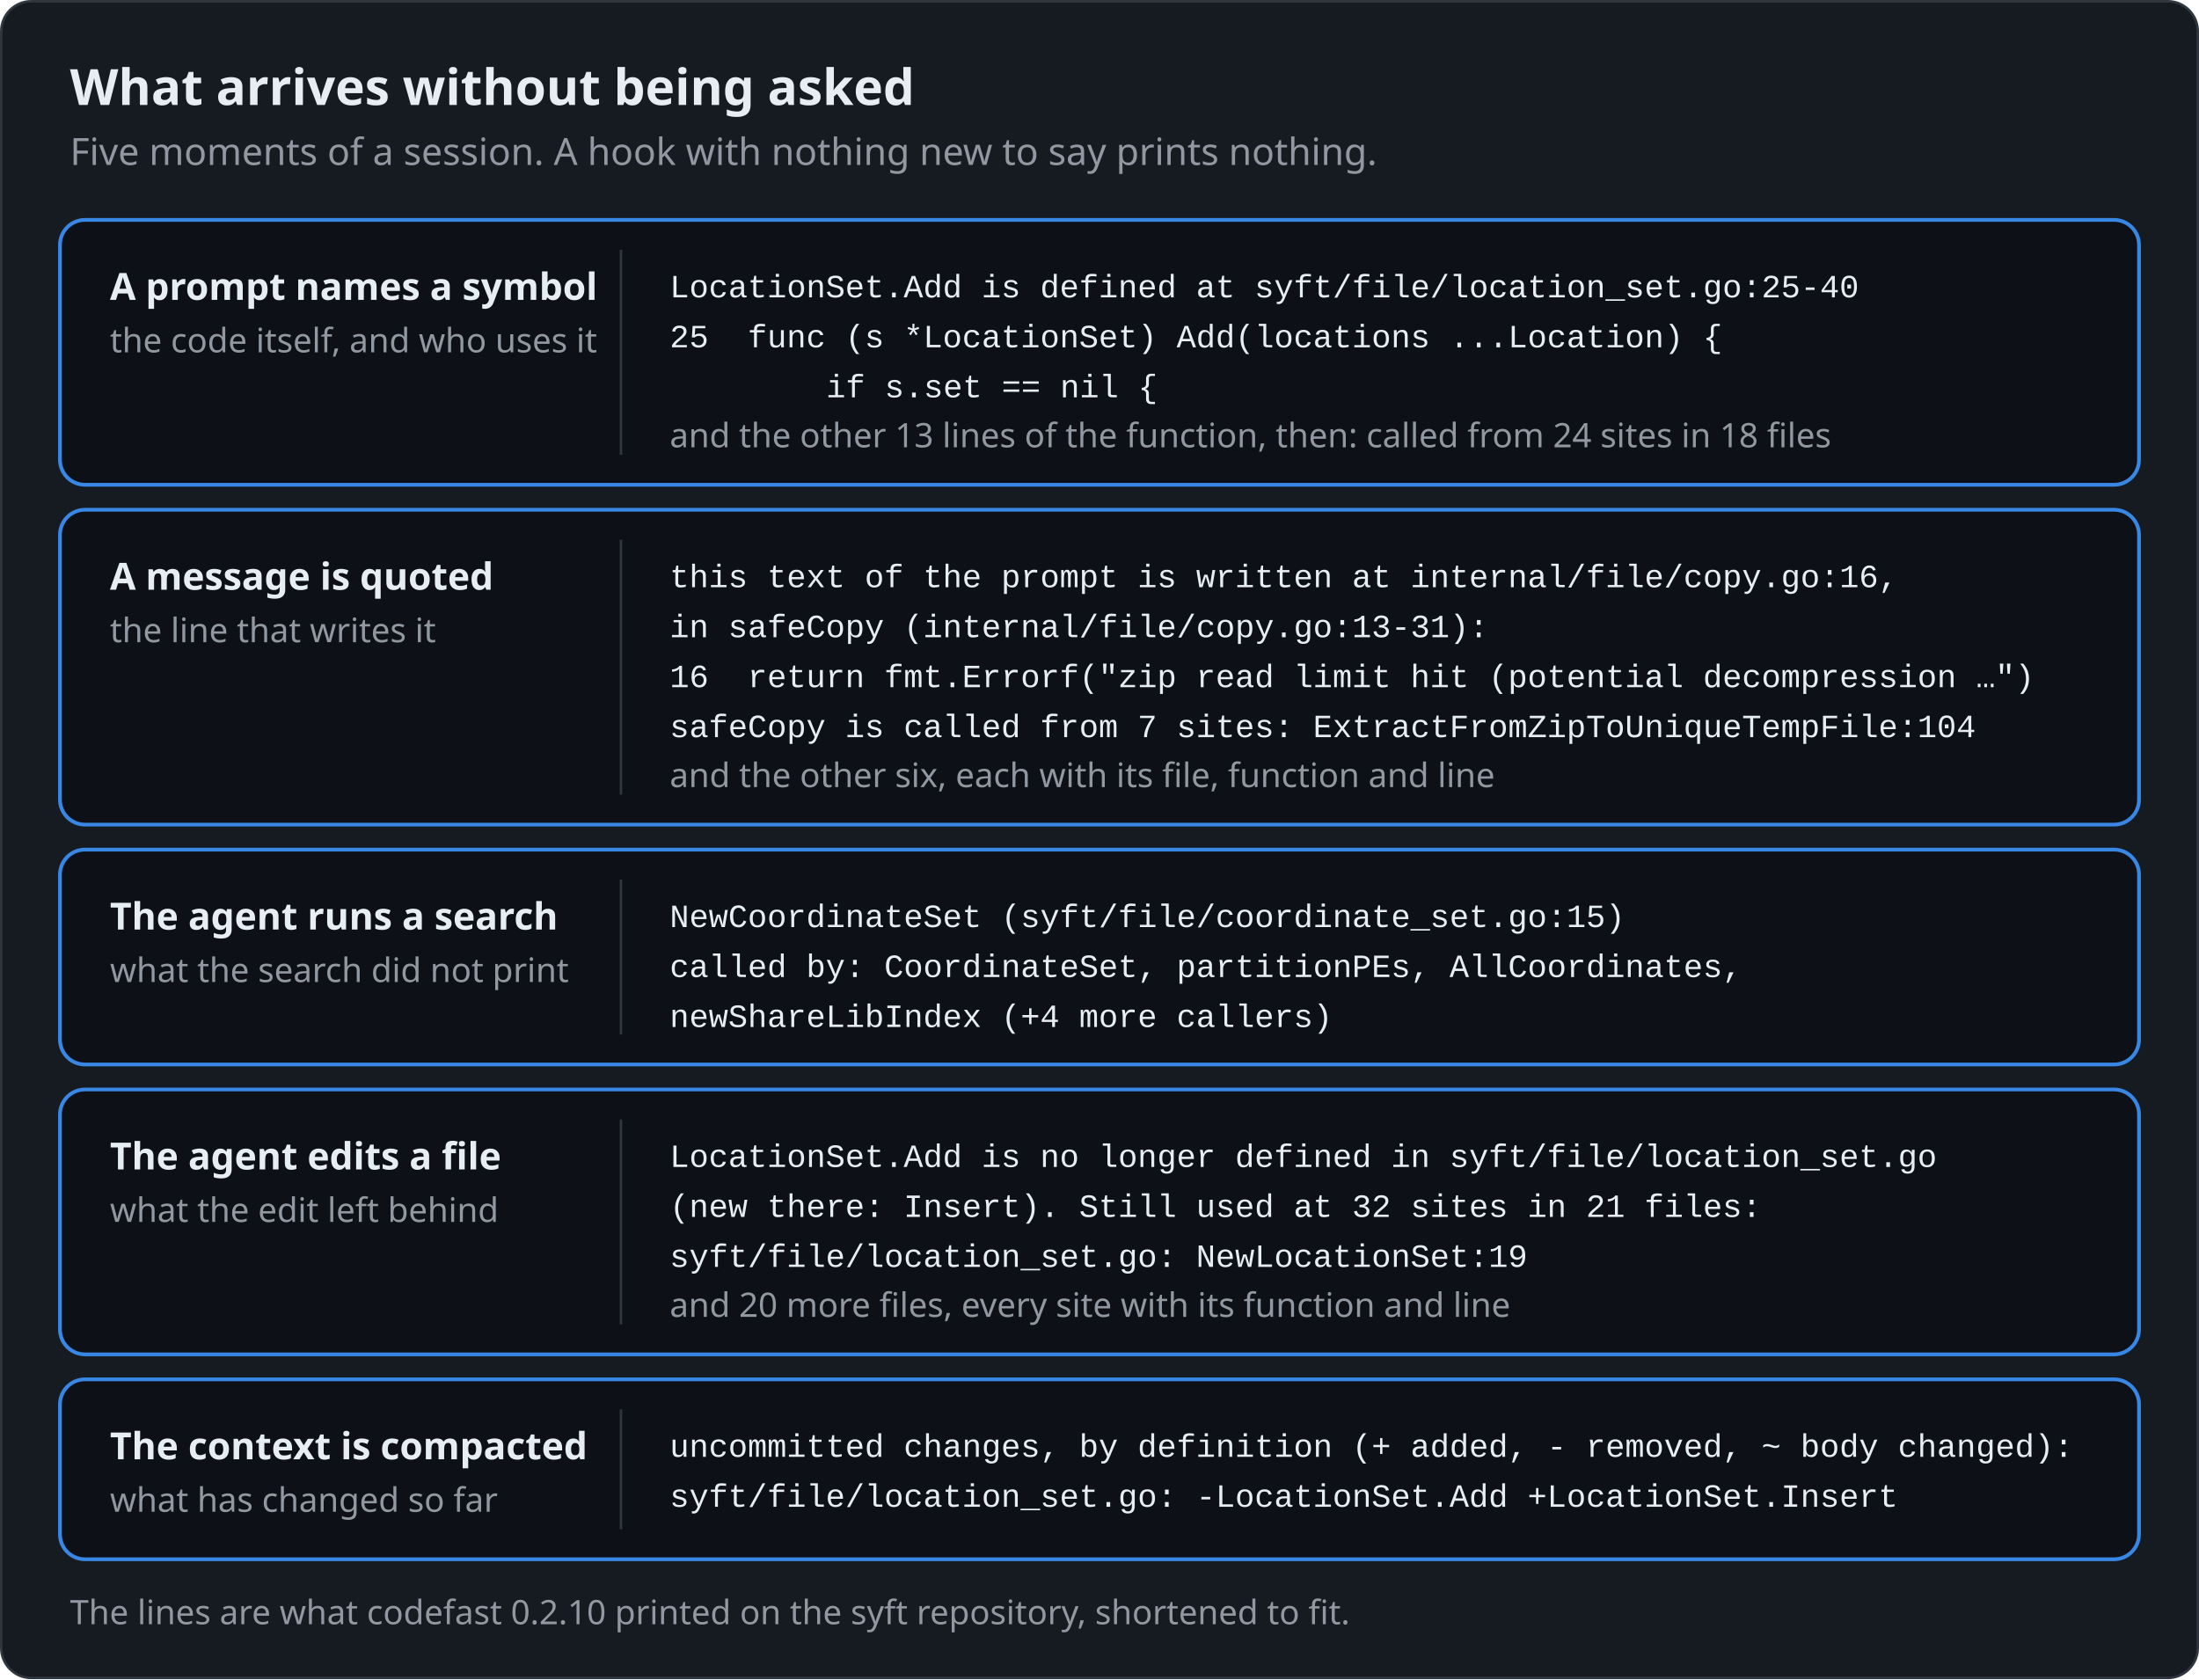
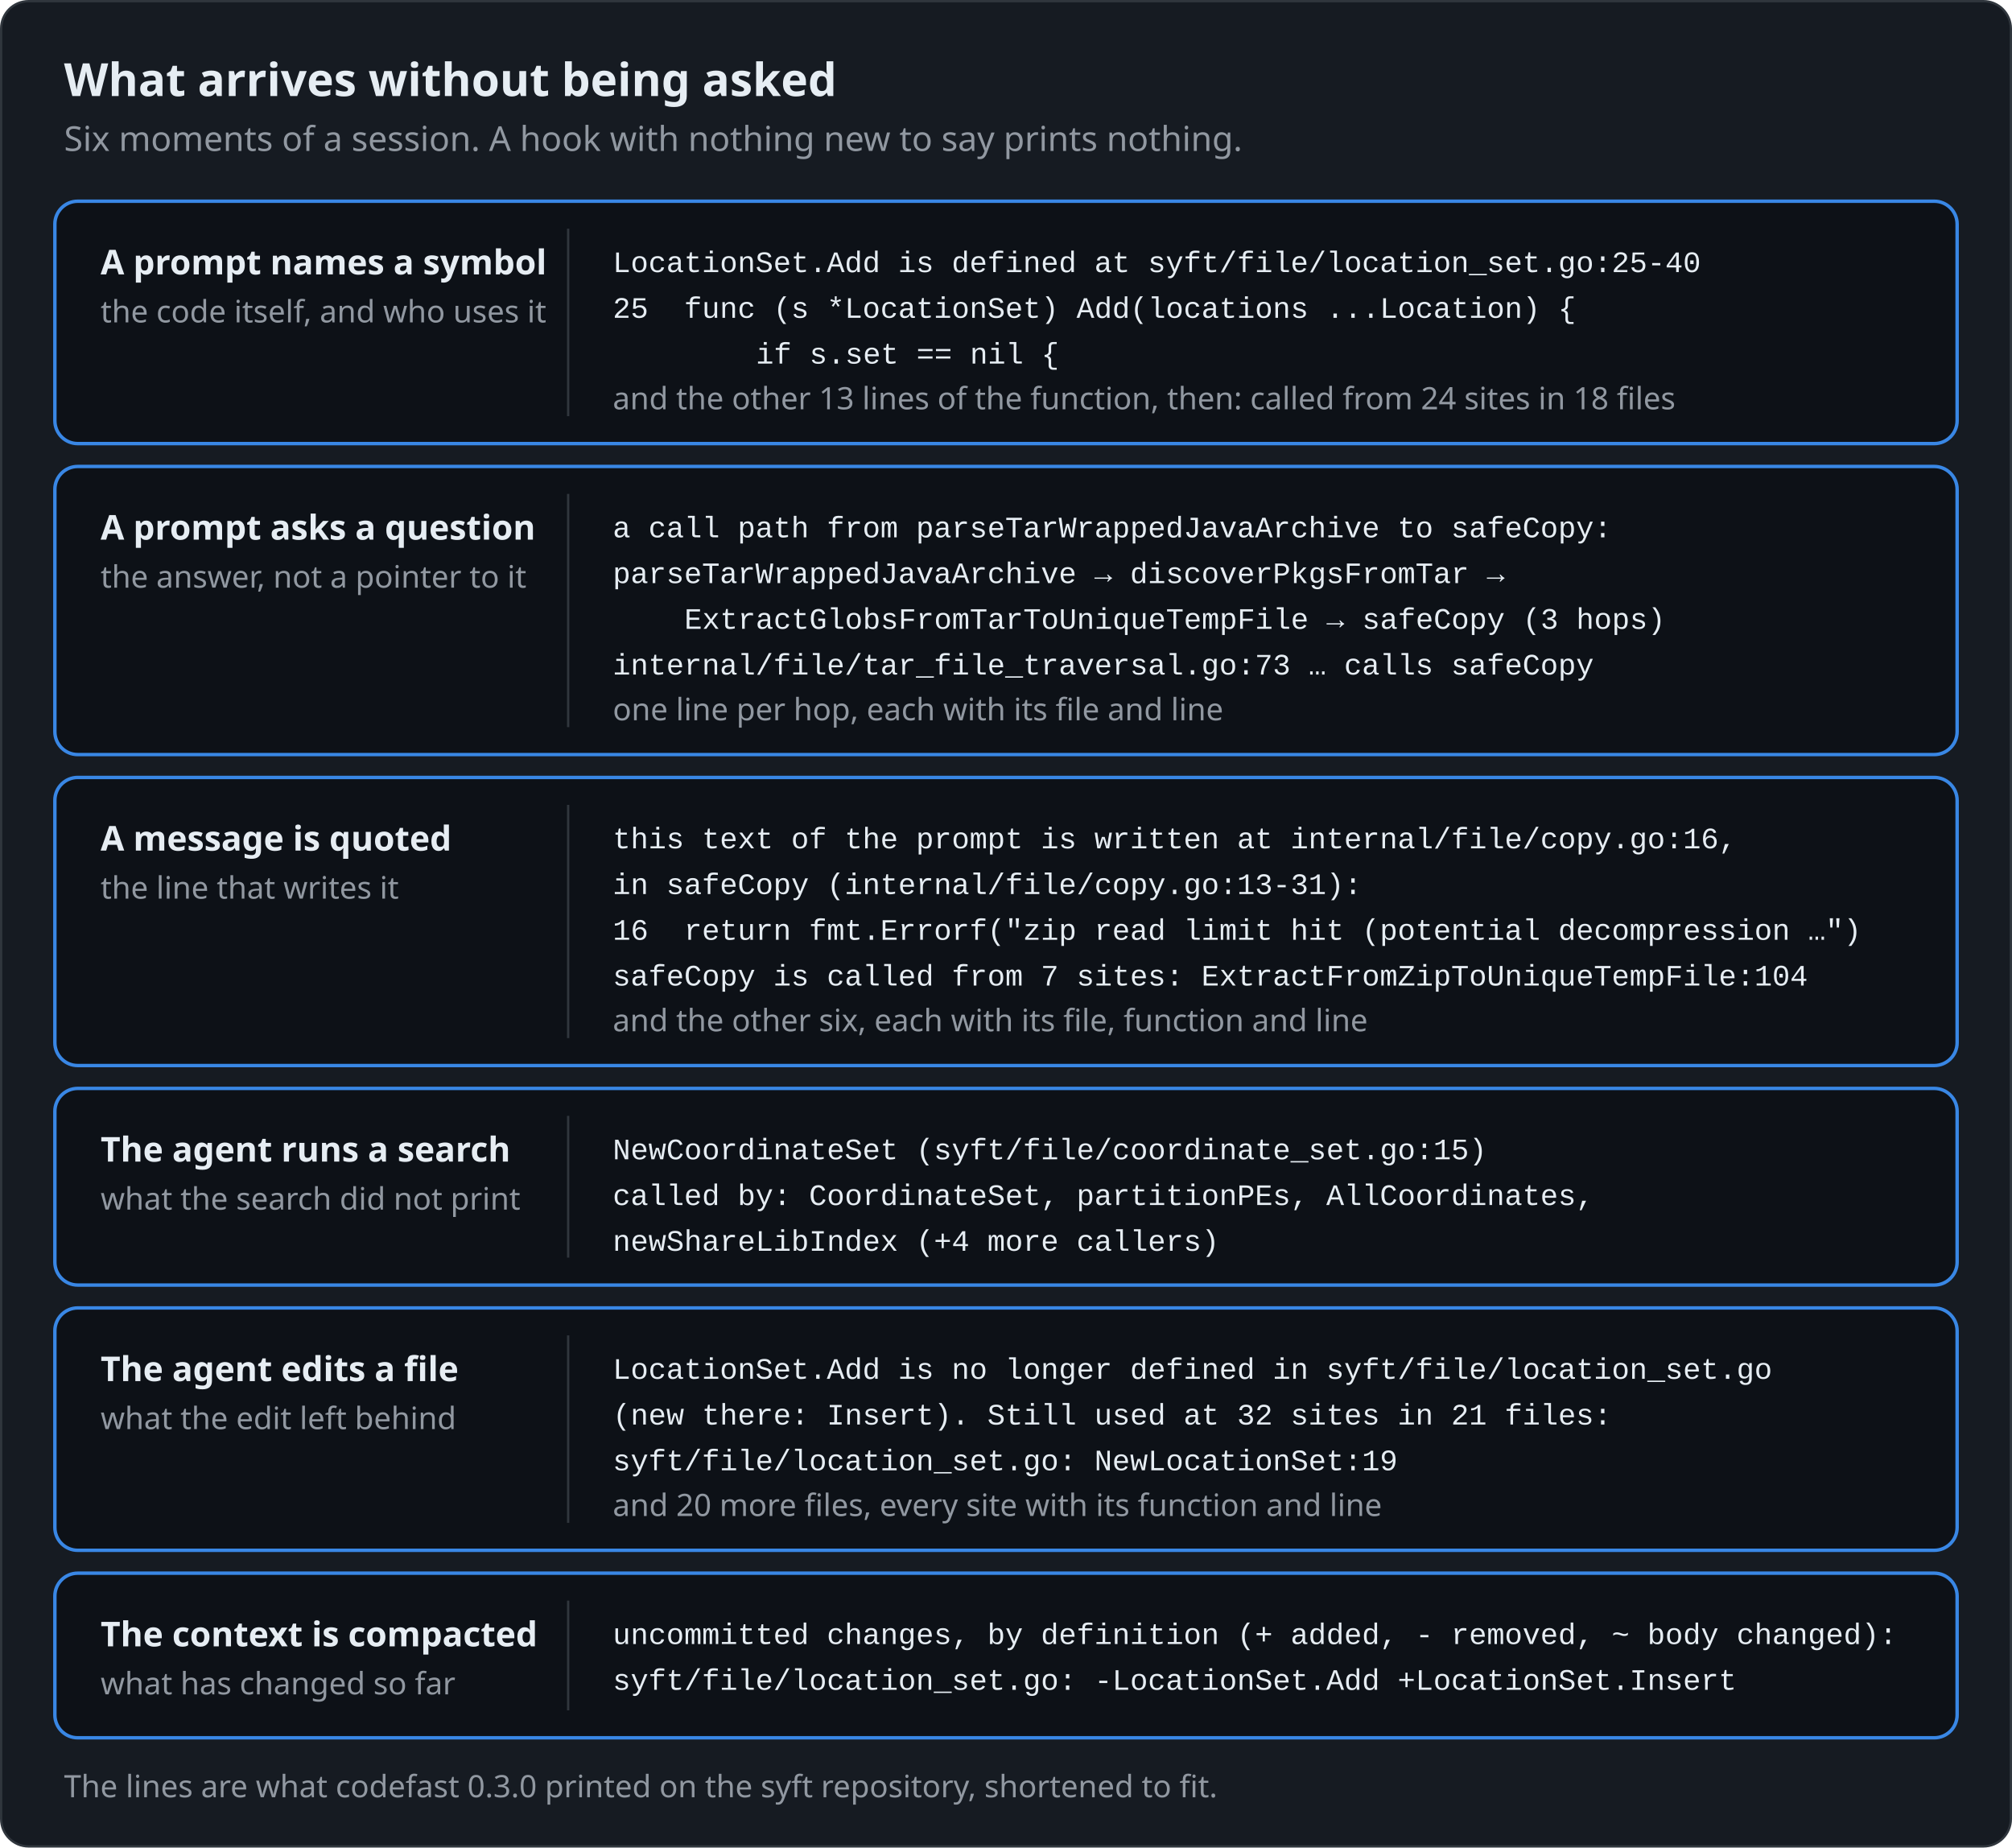
- <svg xmlns="http://www.w3.org/2000/svg" width="880" height="672" viewBox="0 0 880 672" role="img" aria-labelledby="t d" font-family="-apple-system, BlinkMacSystemFont, 'Segoe UI', 'Noto Sans', Helvetica, Arial, sans-serif">
-   <rect x="0.5" y="0.5" width="879" height="671" rx="12" fill="#161b22" stroke="#30363d" />
+ <svg xmlns="http://www.w3.org/2000/svg" width="880" height="808" viewBox="0 0 880 808" role="img" aria-labelledby="t d" font-family="-apple-system, BlinkMacSystemFont, 'Segoe UI', 'Noto Sans', Helvetica, Arial, sans-serif">
+   <rect x="0.5" y="0.5" width="879" height="807" rx="12" fill="#161b22" stroke="#30363d" />
  <text x="28" y="42" font-size="20" font-weight="600" fill="#e6edf3">What arrives without being asked</text>
-   <text x="28" y="66" font-size="15" fill="#9198a1">Five moments of a session. A hook with nothing new to say prints nothing.</text>
+   <text x="28" y="66" font-size="15" fill="#9198a1">Six moments of a session. A hook with nothing new to say prints nothing.</text>
  <rect x="24" y="88" width="832" height="106" rx="10" fill="#0d1117" stroke="#3987e5" stroke-width="1.5" />
  <path d="M248.5 100V182" stroke="#30363d" />
  <text x="44" y="120" font-size="15" font-weight="600" fill="#e6edf3">A prompt names a symbol</text>
  <text x="44" y="141" font-size="13.5" fill="#9198a1">the code itself, and who uses it</text>
  <g font-family="ui-monospace, SFMono-Regular, 'SF Mono', Menlo, Consolas, 'Liberation Mono', monospace" font-size="13">
    <text x="268.00" y="119" fill="#e6edf3" textLength="477.50" xml:space="preserve">LocationSet.Add is defined at syft/file/location_set.go:25-40</text>
    <text x="268.00" y="139" fill="#e6edf3" textLength="422.70" xml:space="preserve">25  func (s *LocationSet) Add(locations ...Location) {</text>
    <text x="330.62" y="159" fill="#e6edf3" textLength="133.07" xml:space="preserve">if s.set == nil {</text>
  </g>
  <text x="268" y="179" font-size="13.5" fill="#9198a1">and the other 13 lines of the function, then: called from 24 sites in 18 files</text>
  <rect x="24" y="204" width="832" height="126" rx="10" fill="#0d1117" stroke="#3987e5" stroke-width="1.5" />
  <path d="M248.5 216V318" stroke="#30363d" />
-   <text x="44" y="236" font-size="15" font-weight="600" fill="#e6edf3">A message is quoted</text>
-   <text x="44" y="257" font-size="13.5" fill="#9198a1">the line that writes it</text>
+   <text x="44" y="236" font-size="15" font-weight="600" fill="#e6edf3">A prompt asks a question</text>
+   <text x="44" y="257" font-size="13.5" fill="#9198a1">the answer, not a pointer to it</text>
  <g font-family="ui-monospace, SFMono-Regular, 'SF Mono', Menlo, Consolas, 'Liberation Mono', monospace" font-size="13">
-     <text x="268.00" y="235" fill="#e6edf3" textLength="493.15" xml:space="preserve">this text of the prompt is written at internal/file/copy.go:16,</text>
-     <text x="268.00" y="255" fill="#e6edf3" textLength="328.77" xml:space="preserve">in safeCopy (internal/file/copy.go:13-31):</text>
-     <text x="268.00" y="275" fill="#e6edf3" textLength="547.95" xml:space="preserve">16  return fmt.Errorf("zip read limit hit (potential decompression …")</text>
-     <text x="268.00" y="295" fill="#e6edf3" textLength="524.47" xml:space="preserve">safeCopy is called from 7 sites: ExtractFromZipToUniqueTempFile:104</text>
+     <text x="268.00" y="235" fill="#e6edf3" textLength="438.36" xml:space="preserve">a call path from parseTarWrappedJavaArchive to safeCopy:</text>
+     <text x="268.00" y="255" fill="#e6edf3" textLength="391.39" xml:space="preserve">parseTarWrappedJavaArchive → discoverPkgsFromTar →</text>
+     <text x="299.31" y="275" fill="#e6edf3" textLength="430.53" xml:space="preserve">ExtractGlobsFromTarToUniqueTempFile → safeCopy (3 hops)</text>
+     <text x="268.00" y="295" fill="#e6edf3" textLength="430.53" xml:space="preserve">internal/file/tar_file_traversal.go:73 … calls safeCopy</text>
  </g>
-   <text x="268" y="315" font-size="13.5" fill="#9198a1">and the other six, each with its file, function and line</text>
-   <rect x="24" y="340" width="832" height="86" rx="10" fill="#0d1117" stroke="#3987e5" stroke-width="1.5" />
-   <path d="M248.5 352V414" stroke="#30363d" />
-   <text x="44" y="372" font-size="15" font-weight="600" fill="#e6edf3">The agent runs a search</text>
-   <text x="44" y="393" font-size="13.5" fill="#9198a1">what the search did not print</text>
+   <text x="268" y="315" font-size="13.5" fill="#9198a1">one line per hop, each with its file and line</text>
+   <rect x="24" y="340" width="832" height="126" rx="10" fill="#0d1117" stroke="#3987e5" stroke-width="1.5" />
+   <path d="M248.5 352V454" stroke="#30363d" />
+   <text x="44" y="372" font-size="15" font-weight="600" fill="#e6edf3">A message is quoted</text>
+   <text x="44" y="393" font-size="13.5" fill="#9198a1">the line that writes it</text>
  <g font-family="ui-monospace, SFMono-Regular, 'SF Mono', Menlo, Consolas, 'Liberation Mono', monospace" font-size="13">
-     <text x="268.00" y="371" fill="#e6edf3" textLength="383.56" xml:space="preserve">NewCoordinateSet (syft/file/coordinate_set.go:15)</text>
-     <text x="268.00" y="391" fill="#e6edf3" textLength="430.53" xml:space="preserve">called by: CoordinateSet, partitionPEs, AllCoordinates,</text>
-     <text x="268.00" y="411" fill="#e6edf3" textLength="266.15" xml:space="preserve">newShareLibIndex (+4 more callers)</text>
+     <text x="268.00" y="371" fill="#e6edf3" textLength="493.15" xml:space="preserve">this text of the prompt is written at internal/file/copy.go:16,</text>
+     <text x="268.00" y="391" fill="#e6edf3" textLength="328.77" xml:space="preserve">in safeCopy (internal/file/copy.go:13-31):</text>
+     <text x="268.00" y="411" fill="#e6edf3" textLength="547.95" xml:space="preserve">16  return fmt.Errorf("zip read limit hit (potential decompression …")</text>
+     <text x="268.00" y="431" fill="#e6edf3" textLength="524.47" xml:space="preserve">safeCopy is called from 7 sites: ExtractFromZipToUniqueTempFile:104</text>
  </g>
-   <rect x="24" y="436" width="832" height="106" rx="10" fill="#0d1117" stroke="#3987e5" stroke-width="1.5" />
-   <path d="M248.5 448V530" stroke="#30363d" />
-   <text x="44" y="468" font-size="15" font-weight="600" fill="#e6edf3">The agent edits a file</text>
-   <text x="44" y="489" font-size="13.5" fill="#9198a1">what the edit left behind</text>
+   <text x="268" y="451" font-size="13.5" fill="#9198a1">and the other six, each with its file, function and line</text>
+   <rect x="24" y="476" width="832" height="86" rx="10" fill="#0d1117" stroke="#3987e5" stroke-width="1.5" />
+   <path d="M248.5 488V550" stroke="#30363d" />
+   <text x="44" y="508" font-size="15" font-weight="600" fill="#e6edf3">The agent runs a search</text>
+   <text x="44" y="529" font-size="13.5" fill="#9198a1">what the search did not print</text>
  <g font-family="ui-monospace, SFMono-Regular, 'SF Mono', Menlo, Consolas, 'Liberation Mono', monospace" font-size="13">
-     <text x="268.00" y="467" fill="#e6edf3" textLength="508.81" xml:space="preserve">LocationSet.Add is no longer defined in syft/file/location_set.go</text>
-     <text x="268.00" y="487" fill="#e6edf3" textLength="438.36" xml:space="preserve">(new there: Insert). Still used at 32 sites in 21 files:</text>
-     <text x="268.00" y="507" fill="#e6edf3" textLength="344.43" xml:space="preserve">syft/file/location_set.go: NewLocationSet:19</text>
+     <text x="268.00" y="507" fill="#e6edf3" textLength="383.56" xml:space="preserve">NewCoordinateSet (syft/file/coordinate_set.go:15)</text>
+     <text x="268.00" y="527" fill="#e6edf3" textLength="430.53" xml:space="preserve">called by: CoordinateSet, partitionPEs, AllCoordinates,</text>
+     <text x="268.00" y="547" fill="#e6edf3" textLength="266.15" xml:space="preserve">newShareLibIndex (+4 more callers)</text>
  </g>
-   <text x="268" y="527" font-size="13.5" fill="#9198a1">and 20 more files, every site with its function and line</text>
-   <rect x="24" y="552" width="832" height="72" rx="10" fill="#0d1117" stroke="#3987e5" stroke-width="1.5" />
-   <path d="M248.5 564V612" stroke="#30363d" />
-   <text x="44" y="584" font-size="15" font-weight="600" fill="#e6edf3">The context is compacted</text>
-   <text x="44" y="605" font-size="13.5" fill="#9198a1">what has changed so far</text>
+   <rect x="24" y="572" width="832" height="106" rx="10" fill="#0d1117" stroke="#3987e5" stroke-width="1.5" />
+   <path d="M248.5 584V666" stroke="#30363d" />
+   <text x="44" y="604" font-size="15" font-weight="600" fill="#e6edf3">The agent edits a file</text>
+   <text x="44" y="625" font-size="13.5" fill="#9198a1">what the edit left behind</text>
  <g font-family="ui-monospace, SFMono-Regular, 'SF Mono', Menlo, Consolas, 'Liberation Mono', monospace" font-size="13">
-     <text x="268.00" y="583" fill="#e6edf3" textLength="563.61" xml:space="preserve">uncommitted changes, by definition (+ added, - removed, ~ body changed):</text>
-     <text x="268.00" y="603" fill="#e6edf3" textLength="493.15" xml:space="preserve">syft/file/location_set.go: -LocationSet.Add +LocationSet.Insert</text>
+     <text x="268.00" y="603" fill="#e6edf3" textLength="508.81" xml:space="preserve">LocationSet.Add is no longer defined in syft/file/location_set.go</text>
+     <text x="268.00" y="623" fill="#e6edf3" textLength="438.36" xml:space="preserve">(new there: Insert). Still used at 32 sites in 21 files:</text>
+     <text x="268.00" y="643" fill="#e6edf3" textLength="344.43" xml:space="preserve">syft/file/location_set.go: NewLocationSet:19</text>
  </g>
-   <text x="28" y="650" font-size="13.5" fill="#9198a1">The lines are what codefast 0.2.10 printed on the syft repository, shortened to fit.</text>
+   <text x="268" y="663" font-size="13.5" fill="#9198a1">and 20 more files, every site with its function and line</text>
+   <rect x="24" y="688" width="832" height="72" rx="10" fill="#0d1117" stroke="#3987e5" stroke-width="1.5" />
+   <path d="M248.5 700V748" stroke="#30363d" />
+   <text x="44" y="720" font-size="15" font-weight="600" fill="#e6edf3">The context is compacted</text>
+   <text x="44" y="741" font-size="13.5" fill="#9198a1">what has changed so far</text>
+   <g font-family="ui-monospace, SFMono-Regular, 'SF Mono', Menlo, Consolas, 'Liberation Mono', monospace" font-size="13">
+     <text x="268.00" y="719" fill="#e6edf3" textLength="563.61" xml:space="preserve">uncommitted changes, by definition (+ added, - removed, ~ body changed):</text>
+     <text x="268.00" y="739" fill="#e6edf3" textLength="493.15" xml:space="preserve">syft/file/location_set.go: -LocationSet.Add +LocationSet.Insert</text>
+   </g>
+   <text x="28" y="786" font-size="13.5" fill="#9198a1">The lines are what codefast 0.3.0 printed on the syft repository, shortened to fit.</text>
</svg>
